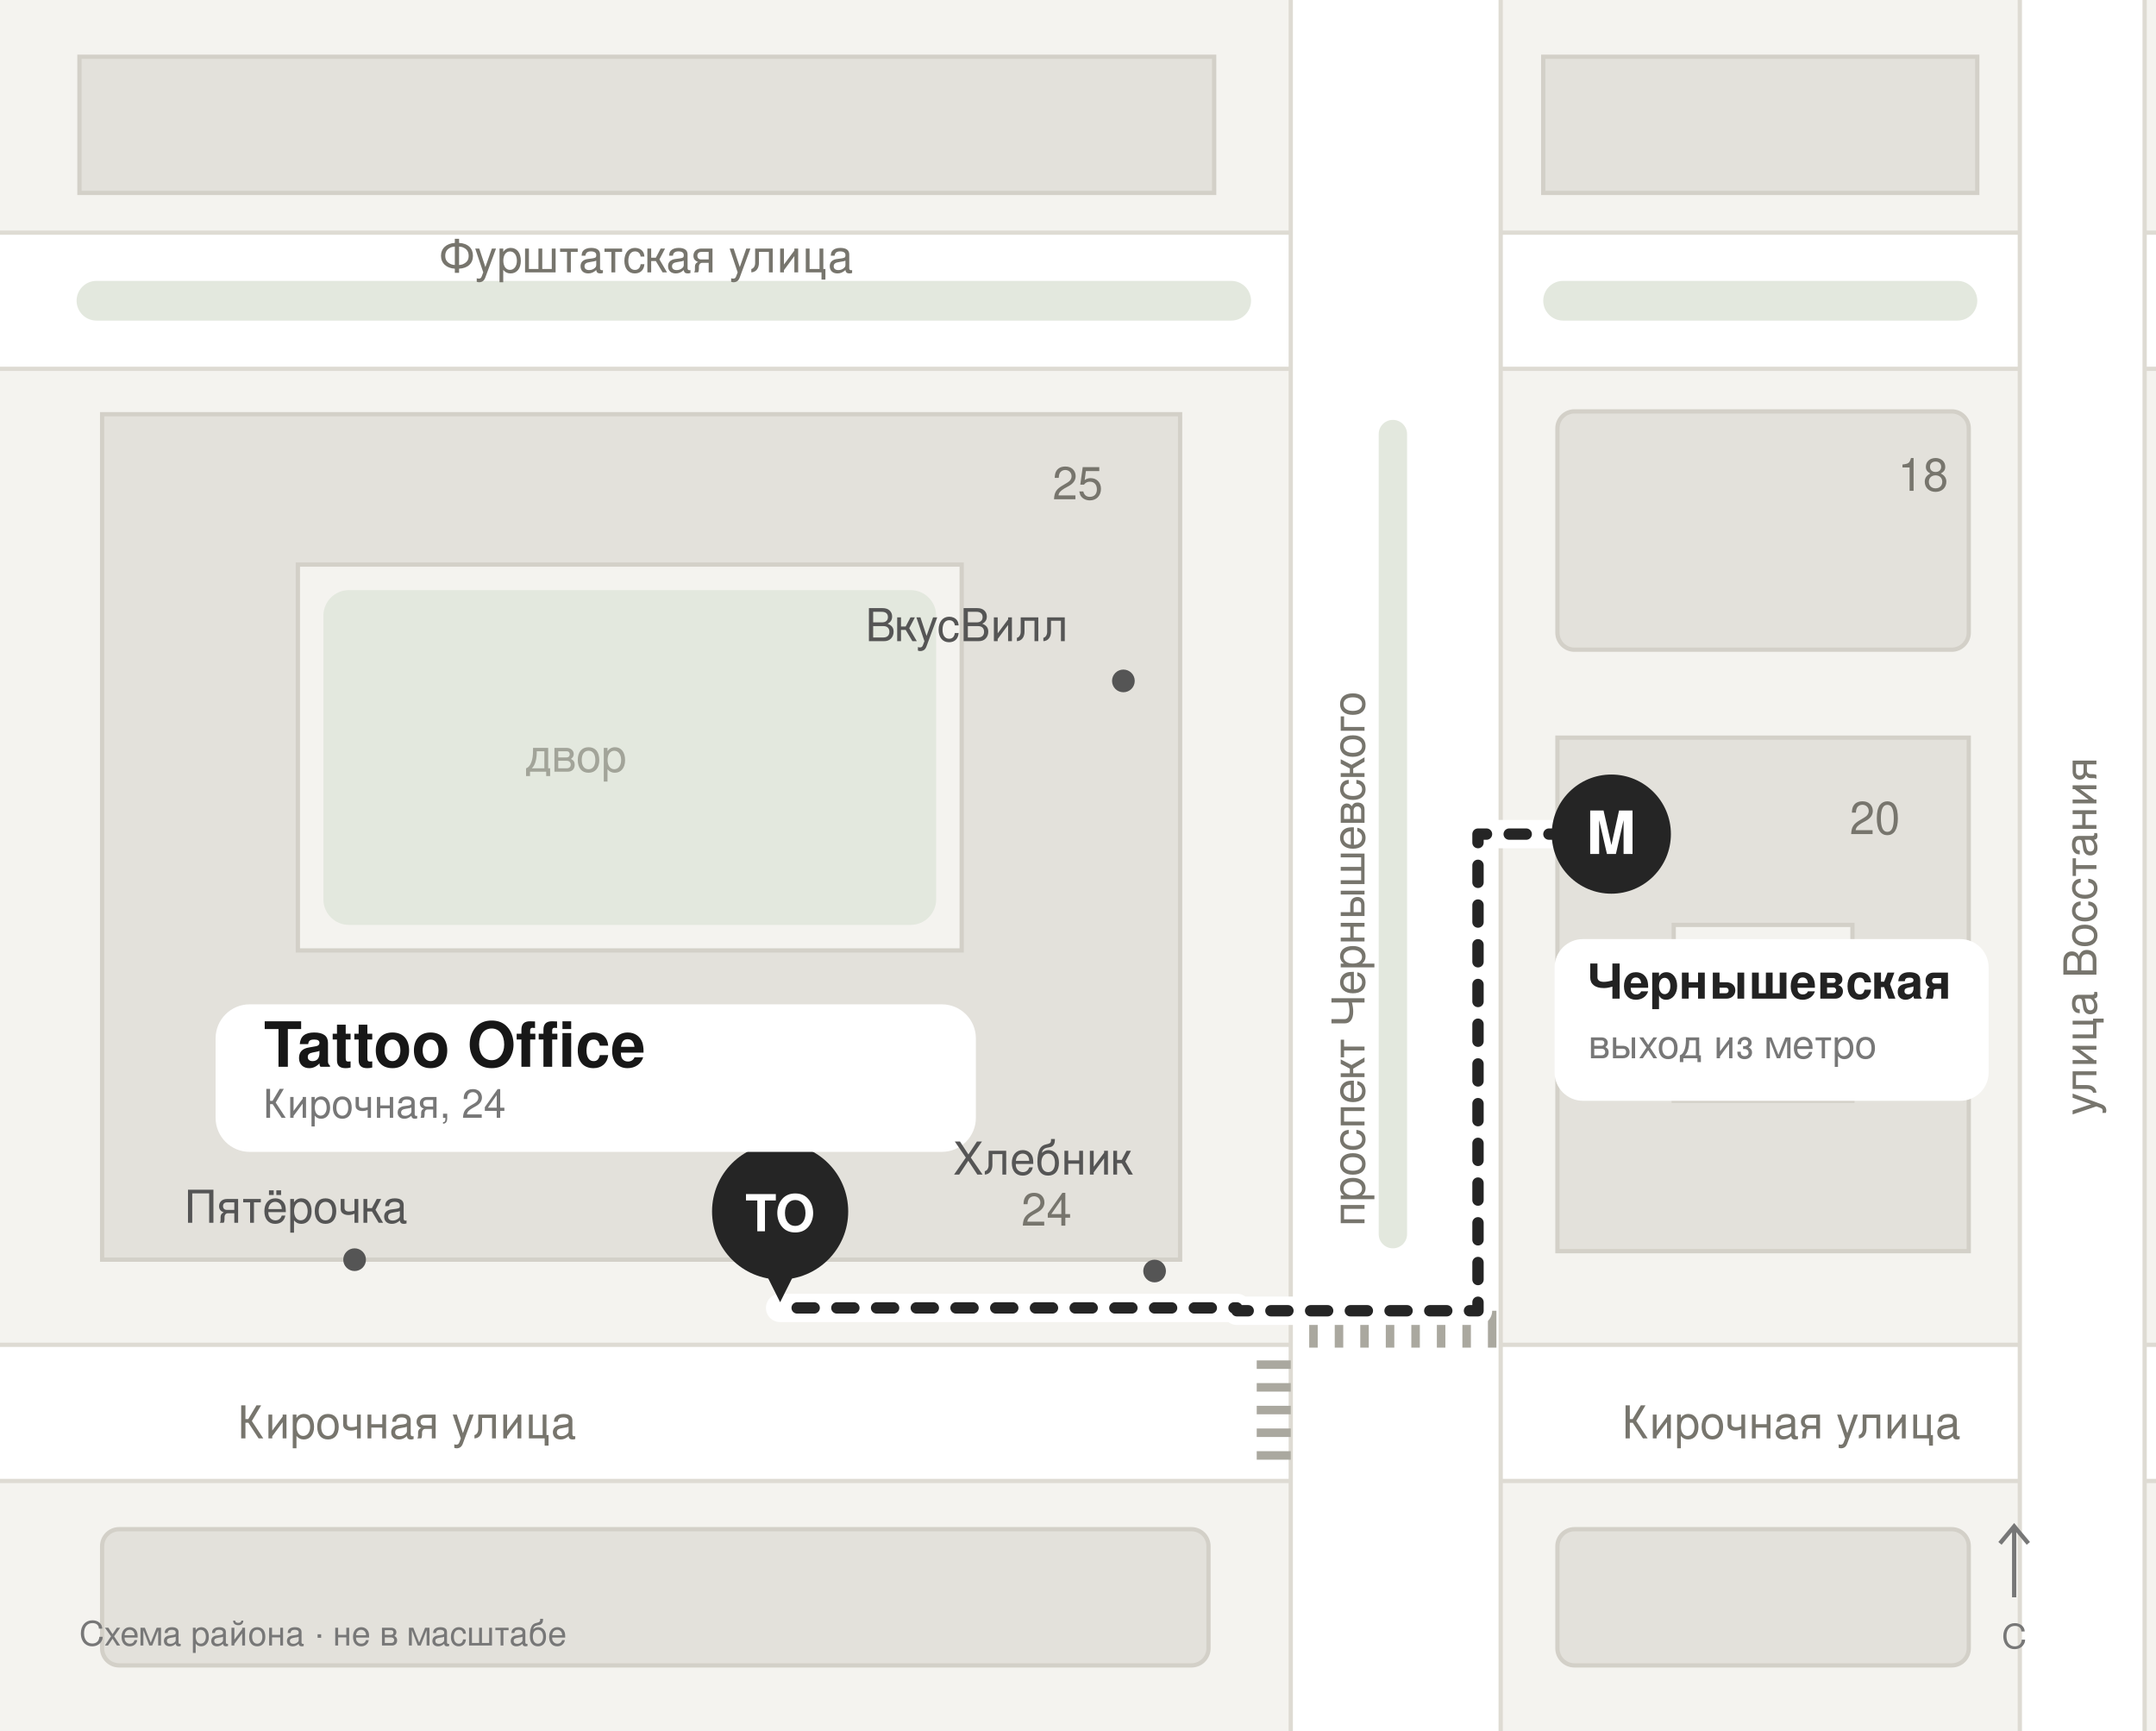
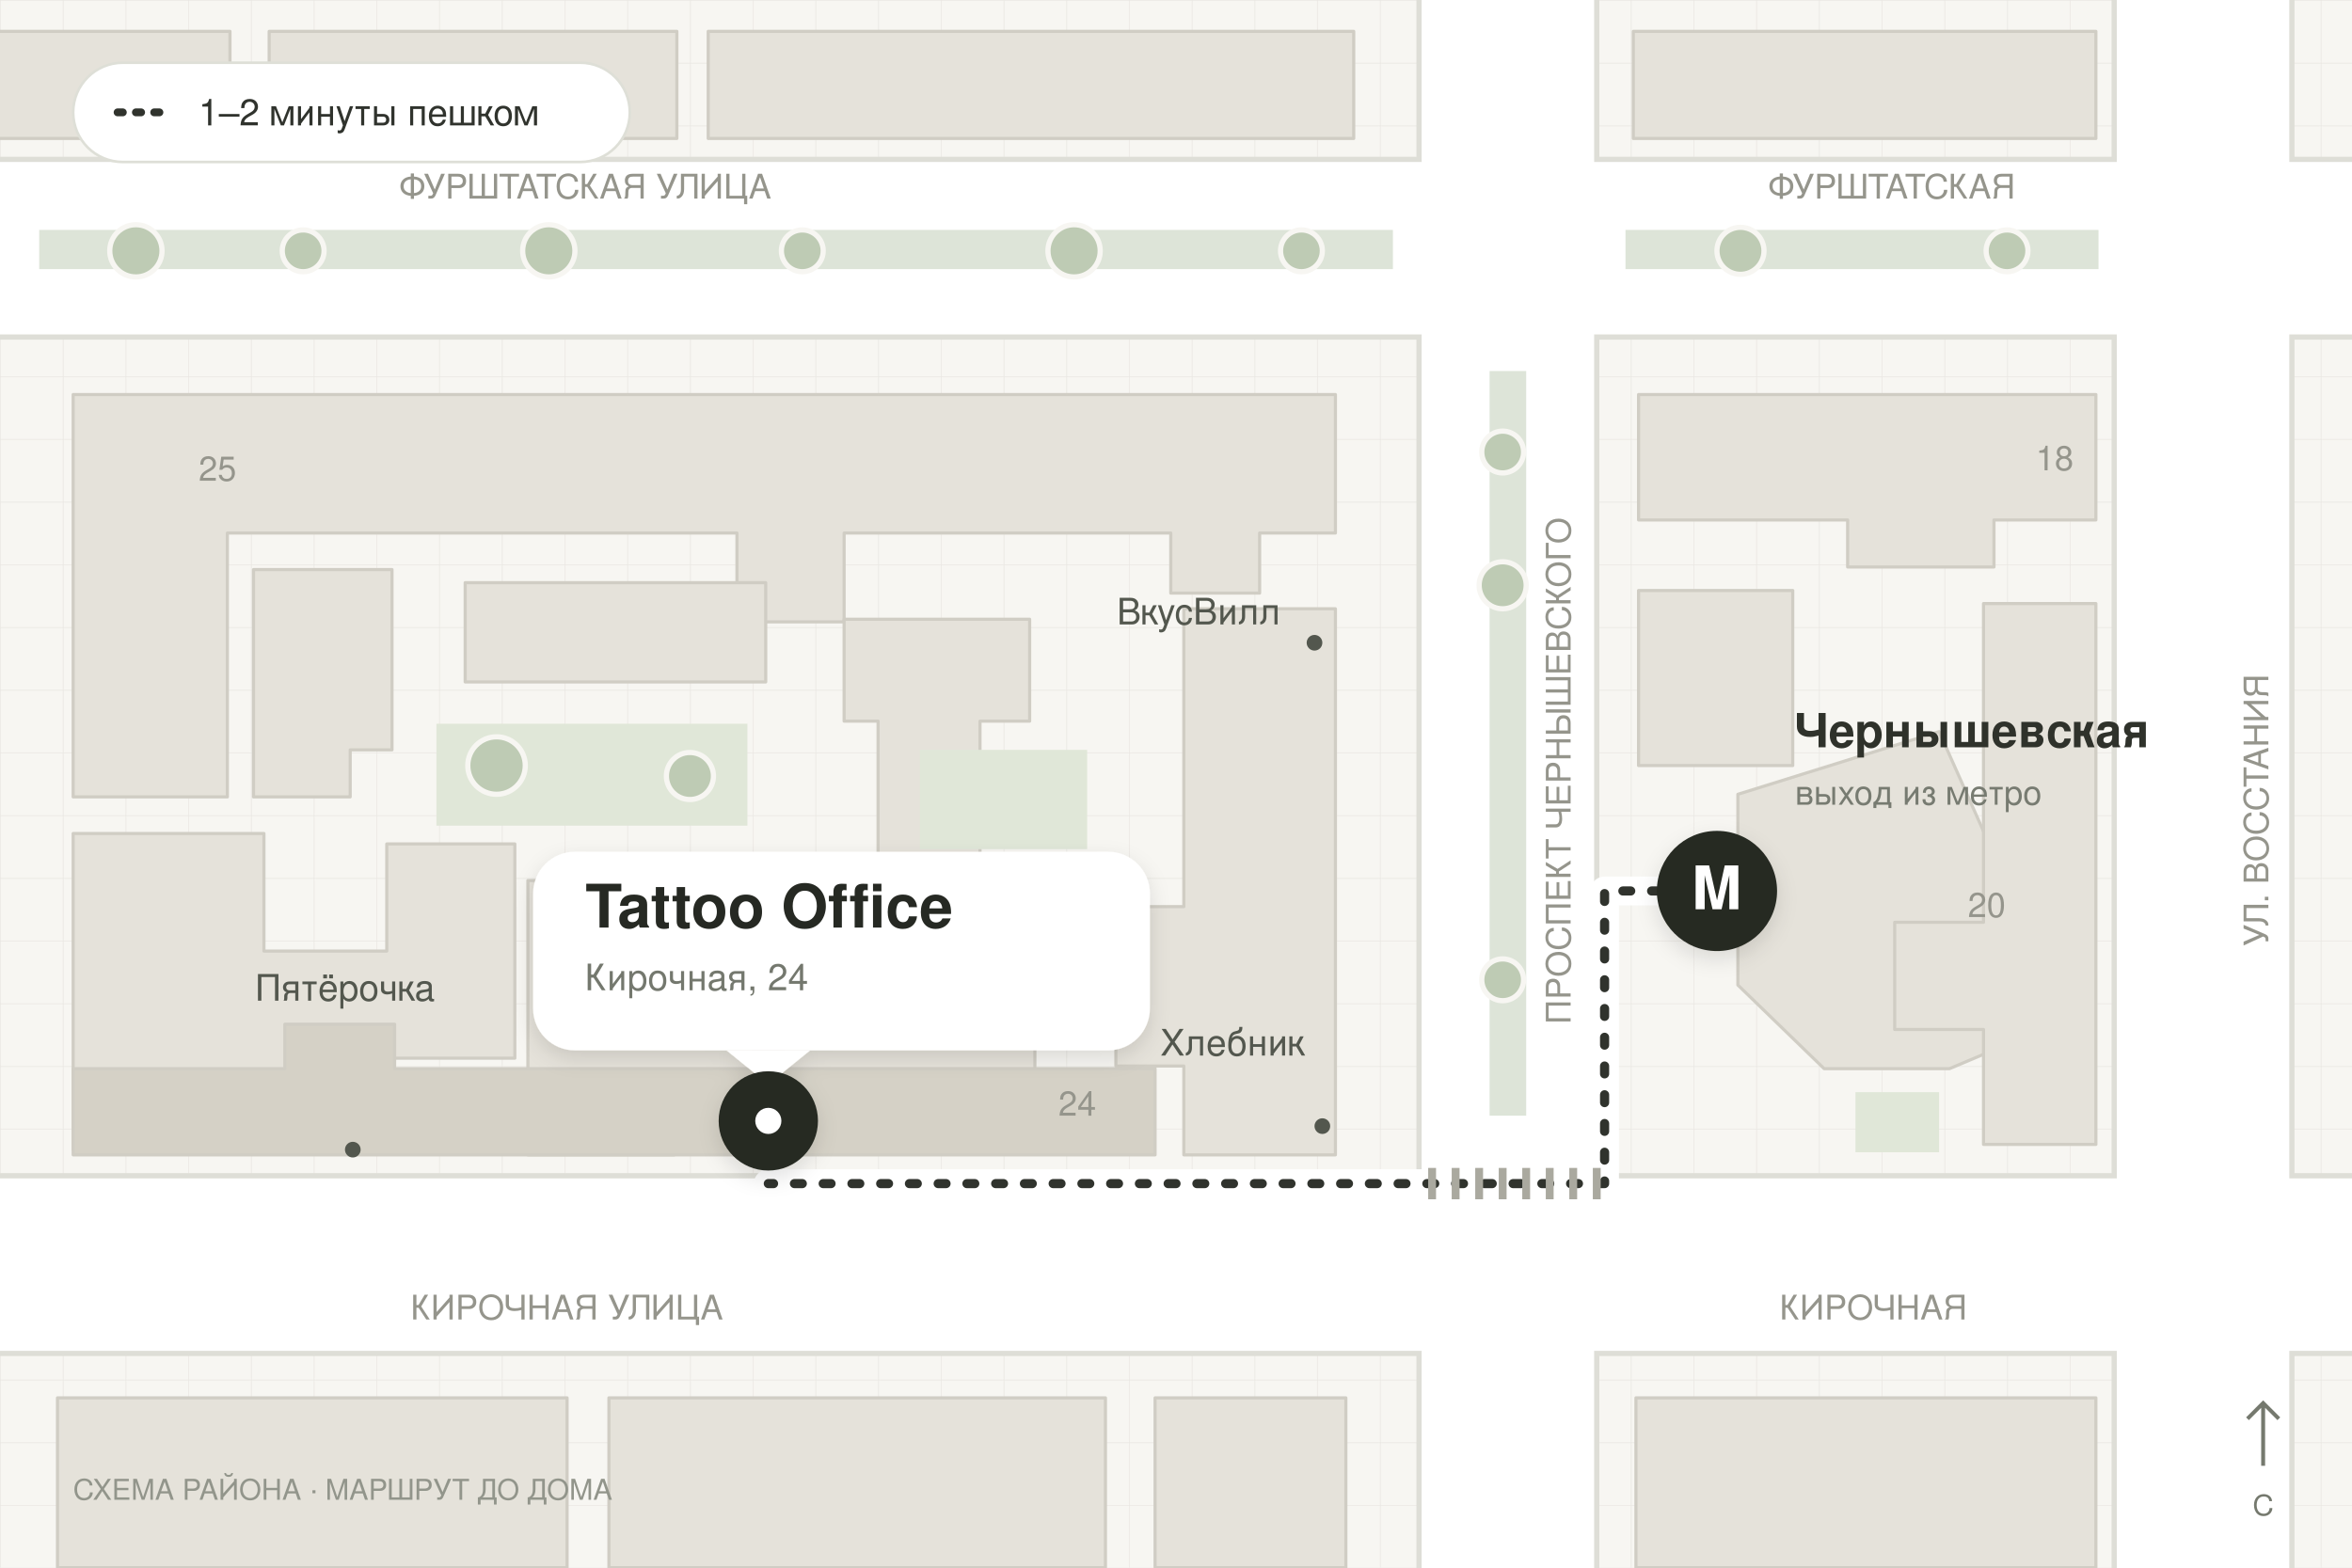
- <svg xmlns="http://www.w3.org/2000/svg" viewBox="0 0 760 610" role="img" aria-labelledby="title desc">
-   <rect width="760" height="610" fill="#f4f3ef" />
-   <g fill="#e3e1db" stroke="#d3d0c8" stroke-width="1.5">
-     <path d="M28 20h400v48H28zM544 20h153v48H544z" />
-     <path d="M36 146h380v298H36z M105 199v136h234V199z" fill-rule="evenodd" />
-     <rect x="549" y="145" width="145" height="84" rx="6" />
-     <path d="M549 260h145v181H549zM590 326v62h63v-62z" fill-rule="evenodd" />
-     <rect x="36" y="539" width="390" height="48" rx="6" />
-     <rect x="549" y="539" width="145" height="48" rx="6" />
+ <svg xmlns="http://www.w3.org/2000/svg" viewBox="0 0 900 600" role="img" aria-labelledby="title desc">
+   <defs>
+     <pattern id="grid" width="24" height="24" patternUnits="userSpaceOnUse">
+       <path d="M24 0H0V24" fill="none" stroke="#e9e7e2" stroke-width=".5" />
+     </pattern>
+     <filter id="shadow" x="-30%" y="-30%" width="160%" height="180%">
+       <feDropShadow dx="0" dy="3" stdDeviation="4" flood-color="#262722" flood-opacity=".12" />
+     </filter>
+   </defs>
+   <rect width="900" height="600" fill="#f7f6f2" />
+   <rect width="900" height="600" fill="url(#grid)" />
+   <g fill="none" stroke-linejoin="round">
+     <path d="M-20 95H920M-20 484H920M577-20V620M843-20V620" stroke="#deded7" stroke-width="70" />
+     <path d="M-20 95H920M-20 484H920M577-20V620M843-20V620" stroke="#fff" stroke-width="66" />
  </g>
-   <g fill="#fff" stroke="#dedbd3" stroke-width="1.5">
-     <rect x="-5" y="82" width="770" height="48" />
-     <rect x="-5" y="474" width="770" height="48" />
-     <rect x="455" y="-5" width="74" height="620" />
-     <rect x="712" y="-5" width="44" height="620" />
+   <g fill="#dde4d8">
+     <path d="M15 88h518v15H15zM622 88h181v15H622z" />
+     <path d="M570 142h14v285h-14z" />
  </g>
-   <g fill="#e3e8de">
-     <rect x="27" y="99" width="414" height="14" rx="7" />
-     <rect x="544" y="99" width="153" height="14" rx="7" />
-     <rect x="486" y="148" width="10" height="292" rx="5" />
-     <rect x="114" y="208" width="216" height="118" rx="9" />
+   <g fill="#e5e2da" stroke="#d0cdc4" stroke-width="1.2" stroke-linejoin="round">
+     <path d="M-5 12h93v41H-5zM103 12h156v41H103zM271 12h247v41H271zM625 12h177v41H625z" />
+     <path d="M28 151h483v53h-29v23h-34v-23H323v34h-41v-34H87v101H28z" />
+     <path d="M453 233h58v209h-58v-34h-26v-61h26z" />
+     <path d="M97 218h53v69h-16v18H97zM178 223h115v38H178zM323 237h71v39h-19v70h-39v-70h-13z" />
+     <path d="M28 319h73v45h47v-41h49v82h-50v35H28z" />
+     <path d="M202 337h93v41h101v33H258v31h-56z" />
+     <path d="M28 409h81v-17h42v17h291v33H28z" fill="#d5d1c6" />
+     <path d="M627 151h175v48h-39v18h-56v-18h-80zM627 226h59v67h-59z" />
+     <path d="M665 304l77-24 49 110-45 19h-48l-33-32z" />
+     <path d="M759 231h43v207h-43v-44h-34v-41h34z" />
+     <path d="M22 535h195v65H22zM233 535h190v65H233zM442 535h73v65h-73zM626 535h176v65H626z" />
  </g>
-   <g stroke="#aaa89f" stroke-width="3">
-     <path d="M463 462v13m9-13v13m9-13v13m9-13v13m9-13v13m9-13v13m9-13v13m9-13v13" />
-     <path d="M443 481h12m-12 8h12m-12 8h12m-12 8h12m-12 8h12" />
+   <g fill="#e0e7d8">
+     <path d="M167 277h119v39H167zM352 287h64v38h-64zM710 418h32v23h-32z" />
  </g>
-   <g font-family="Helvetica,Arial,sans-serif" fill="#77756d" font-size="16">
-     <text x="155" y="96">Фурштатская улица</text>
-     <text x="84" y="507">Кирочная улица</text>
-     <text x="572" y="507">Кирочная улица</text>
-     <text transform="translate(481 338) rotate(-90)" text-anchor="middle">проспект Чернышевского</text>
-     <text transform="translate(739 330) rotate(-90)" text-anchor="middle">улица Восстания</text>
-     <text x="203" y="272" text-anchor="middle" fill="#a2a499">двор</text>
-     <text x="371" y="176">25</text>
-     <text x="669" y="173">18</text>
-     <text x="652" y="294">20</text>
-     <text x="360" y="432">24</text>
+   <g fill="#becbb4" stroke="#f7f6f2" stroke-width="2">
+     <circle cx="52" cy="96" r="10" />
+     <circle cx="116" cy="96" r="8" />
+     <circle cx="210" cy="96" r="10" />
+     <circle cx="307" cy="96" r="8" />
+     <circle cx="411" cy="96" r="10" />
+     <circle cx="498" cy="96" r="8" />
+     <circle cx="666" cy="96" r="9" />
+     <circle cx="768" cy="96" r="8" />
+     <circle cx="575" cy="173" r="8" />
+     <circle cx="575" cy="224" r="9" />
+     <circle cx="575" cy="375" r="8" />
+     <circle cx="190" cy="293" r="11" />
+     <circle cx="264" cy="297" r="9" />
  </g>
-   <path d="M566 294H521V462H436V461H275" fill="none" stroke="#fff" stroke-width="10" stroke-linecap="round" stroke-linejoin="round" />
-   <path d="M566 294H521V462H436V461H275" fill="none" stroke="#252525" stroke-width="4" stroke-dasharray="6 8" stroke-linecap="round" stroke-linejoin="round" />
+   <g font-family="Helvetica,Arial,sans-serif" font-size="13" fill="#95958c">
+     <text x="224" y="76" text-anchor="middle">ФУРШТАТСКАЯ УЛИЦА</text>
+     <text x="724" y="76" text-anchor="middle">ФУРШТАТСКАЯ</text>
+     <text x="217" y="505" text-anchor="middle">КИРОЧНАЯ УЛИЦА</text>
+     <text x="717" y="505" text-anchor="middle">КИРОЧНАЯ</text>
+     <text transform="translate(601 295) rotate(-90)" text-anchor="middle">ПРОСПЕКТ ЧЕРНЫШЕВСКОГО</text>
+     <text transform="translate(868 310) rotate(-90)" text-anchor="middle">УЛ. ВОССТАНИЯ</text>
+     <text x="76" y="184">25</text>
+     <text x="405" y="427">24</text>
+     <text x="779" y="180">18</text>
+     <text x="753" y="351">20</text>
+   </g>
+   <g fill="none" stroke-linecap="round" stroke-linejoin="round">
+     <path d="M657 341H614V453H294" stroke="#fff" stroke-width="11" />
+     <path d="M657 341H614V453H294" stroke="#30332d" stroke-width="3.5" stroke-dasharray="3 8" />
+   </g>
+   <g stroke="#aaa99f" stroke-width="3">
+     <path d="M548 447v12m9-12v12m9-12v12m9-12v12m9-12v12m9-12v12m9-12v12m9-12v12" />
+   </g>
+   <g font-family="Helvetica,Arial,sans-serif" fill="#53574e" font-size="14">
+     <circle cx="503" cy="246" r="3" />
+     <text x="490" y="239" text-anchor="end">ВкусВилл</text>
+     <circle cx="506" cy="431" r="3" />
+     <text x="499" y="404" text-anchor="end">Хлебник</text>
+     <circle cx="135" cy="440" r="3" />
+     <text x="132" y="383" text-anchor="middle">Пятёрочка</text>
+   </g>
+   <g filter="url(#shadow)">
+     <rect x="204" y="326" width="236" height="76" rx="16" fill="#fff" />
+     <path d="M278 402l16 13 16-13" fill="#fff" />
+     <circle cx="294" cy="429" r="19" fill="#272a24" />
+     <circle cx="294" cy="429" r="5" fill="#fff" />
+     <circle cx="657" cy="341" r="23" fill="#272a24" />
+   </g>
  <g font-family="Helvetica,Arial,sans-serif">
-     <circle cx="568" cy="294" r="21" fill="#252525" />
-     <text x="568" y="301" fill="#fff" font-size="21" text-anchor="middle" font-weight="700">М</text>
-     <rect x="548" y="331" width="153" height="57" rx="10" fill="#fff" />
-     <text x="560" y="352" fill="#222" font-size="17" font-weight="600">Чернышевская</text>
-     <text x="560" y="373" fill="#777" font-size="14">выход из метро</text>
-     <circle cx="275" cy="427" r="24" fill="#252525" />
-     <path d="m269 447 6 12 6-12" fill="#252525" />
-     <text x="275" y="434" fill="#fff" font-size="18" font-weight="700" text-anchor="middle">TO</text>
-     <rect x="76" y="354" width="268" height="52" rx="12" fill="#fff" />
-     <text x="93" y="376" fill="#171717" font-size="22" font-weight="600">Tattoo Office</text>
-     <text x="93" y="394" fill="#777" font-size="14">Кирочная, 24</text>
-     <g fill="#555" font-size="16">
-       <circle cx="396" cy="240" r="4" />
-       <text x="305" y="226">ВкусВилл</text>
-       <circle cx="407" cy="448" r="4" />
-       <text x="336" y="414">Хлебник</text>
-       <circle cx="125" cy="444" r="4" />
-       <text x="65" y="431">Пятёрочка</text>
-     </g>
-     <g fill="#777" font-size="12">
-       <text x="28" y="580">Схема района · не в масштабе</text>
-       <path d="M710 563v-25m-5 6 5-6 5 6" fill="none" stroke="#777" stroke-width="1.5" />
-       <text x="710" y="581" text-anchor="middle">С</text>
-     </g>
+     <text x="224" y="355" font-size="23" font-weight="700" fill="#262923">Tattoo Office</text>
+     <text x="224" y="379" font-size="14" fill="#74786e">Кирочная, 24</text>
+     <text x="657" y="348" text-anchor="middle" font-size="23" font-weight="700" fill="#fff">М</text>
+     <text x="687" y="286" font-size="18" font-weight="600" fill="#2f322b">Чернышевская</text>
+     <text x="687" y="308" font-size="13" fill="#777b71">выход из метро</text>
+   </g>
+   <g font-family="Helvetica,Arial,sans-serif">
+     <rect x="28" y="24" width="213" height="38" rx="19" fill="#fff" stroke="#dedfd7" />
+     <path d="M45 43h20" stroke="#30332d" stroke-width="3" stroke-dasharray="2 5" stroke-linecap="round" />
+     <text x="76" y="48" font-size="14" fill="#30332d">1–2 минуты пешком</text>
+     <text x="28" y="574" font-size="11" fill="#92958b">СХЕМА РАЙОНА · МАРШРУТ ДО ДОМА</text>
+     <path d="M866 561v-24m-6 6 6-6 6 6" stroke="#75796e" stroke-width="1.5" fill="none" />
+     <text x="866" y="580" text-anchor="middle" font-size="11" fill="#75796e">С</text>
  </g>
</svg>
